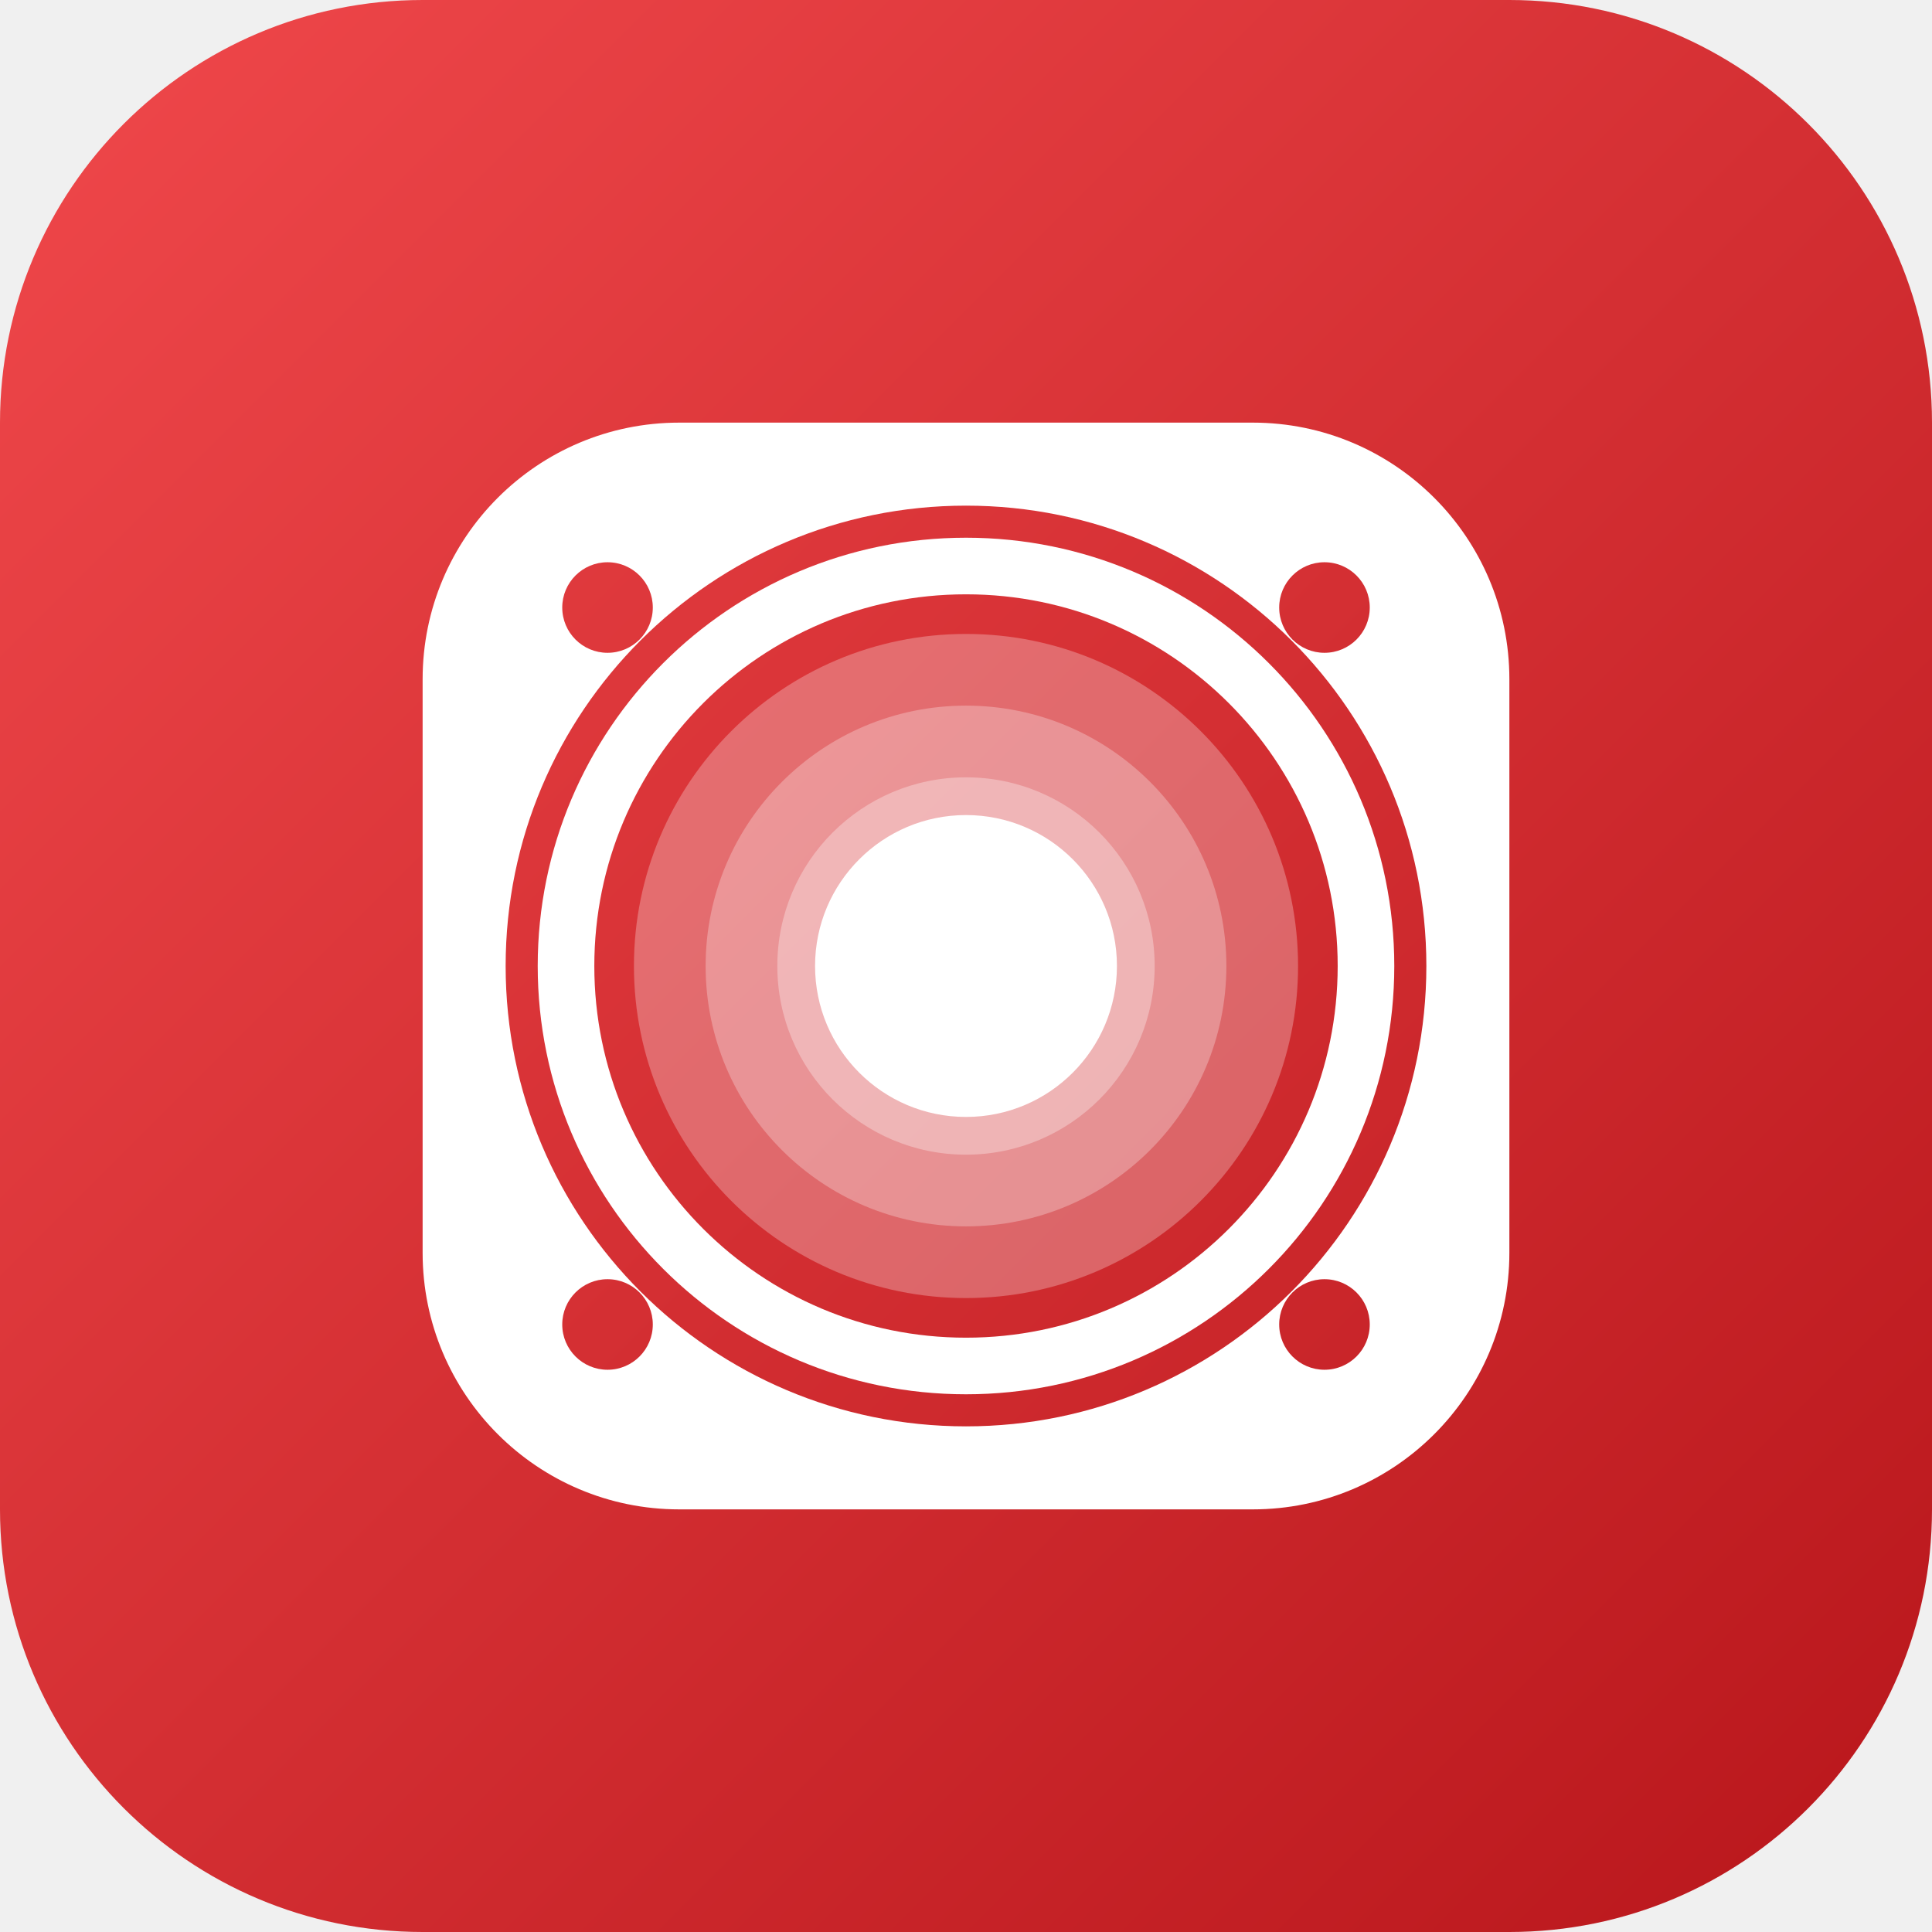
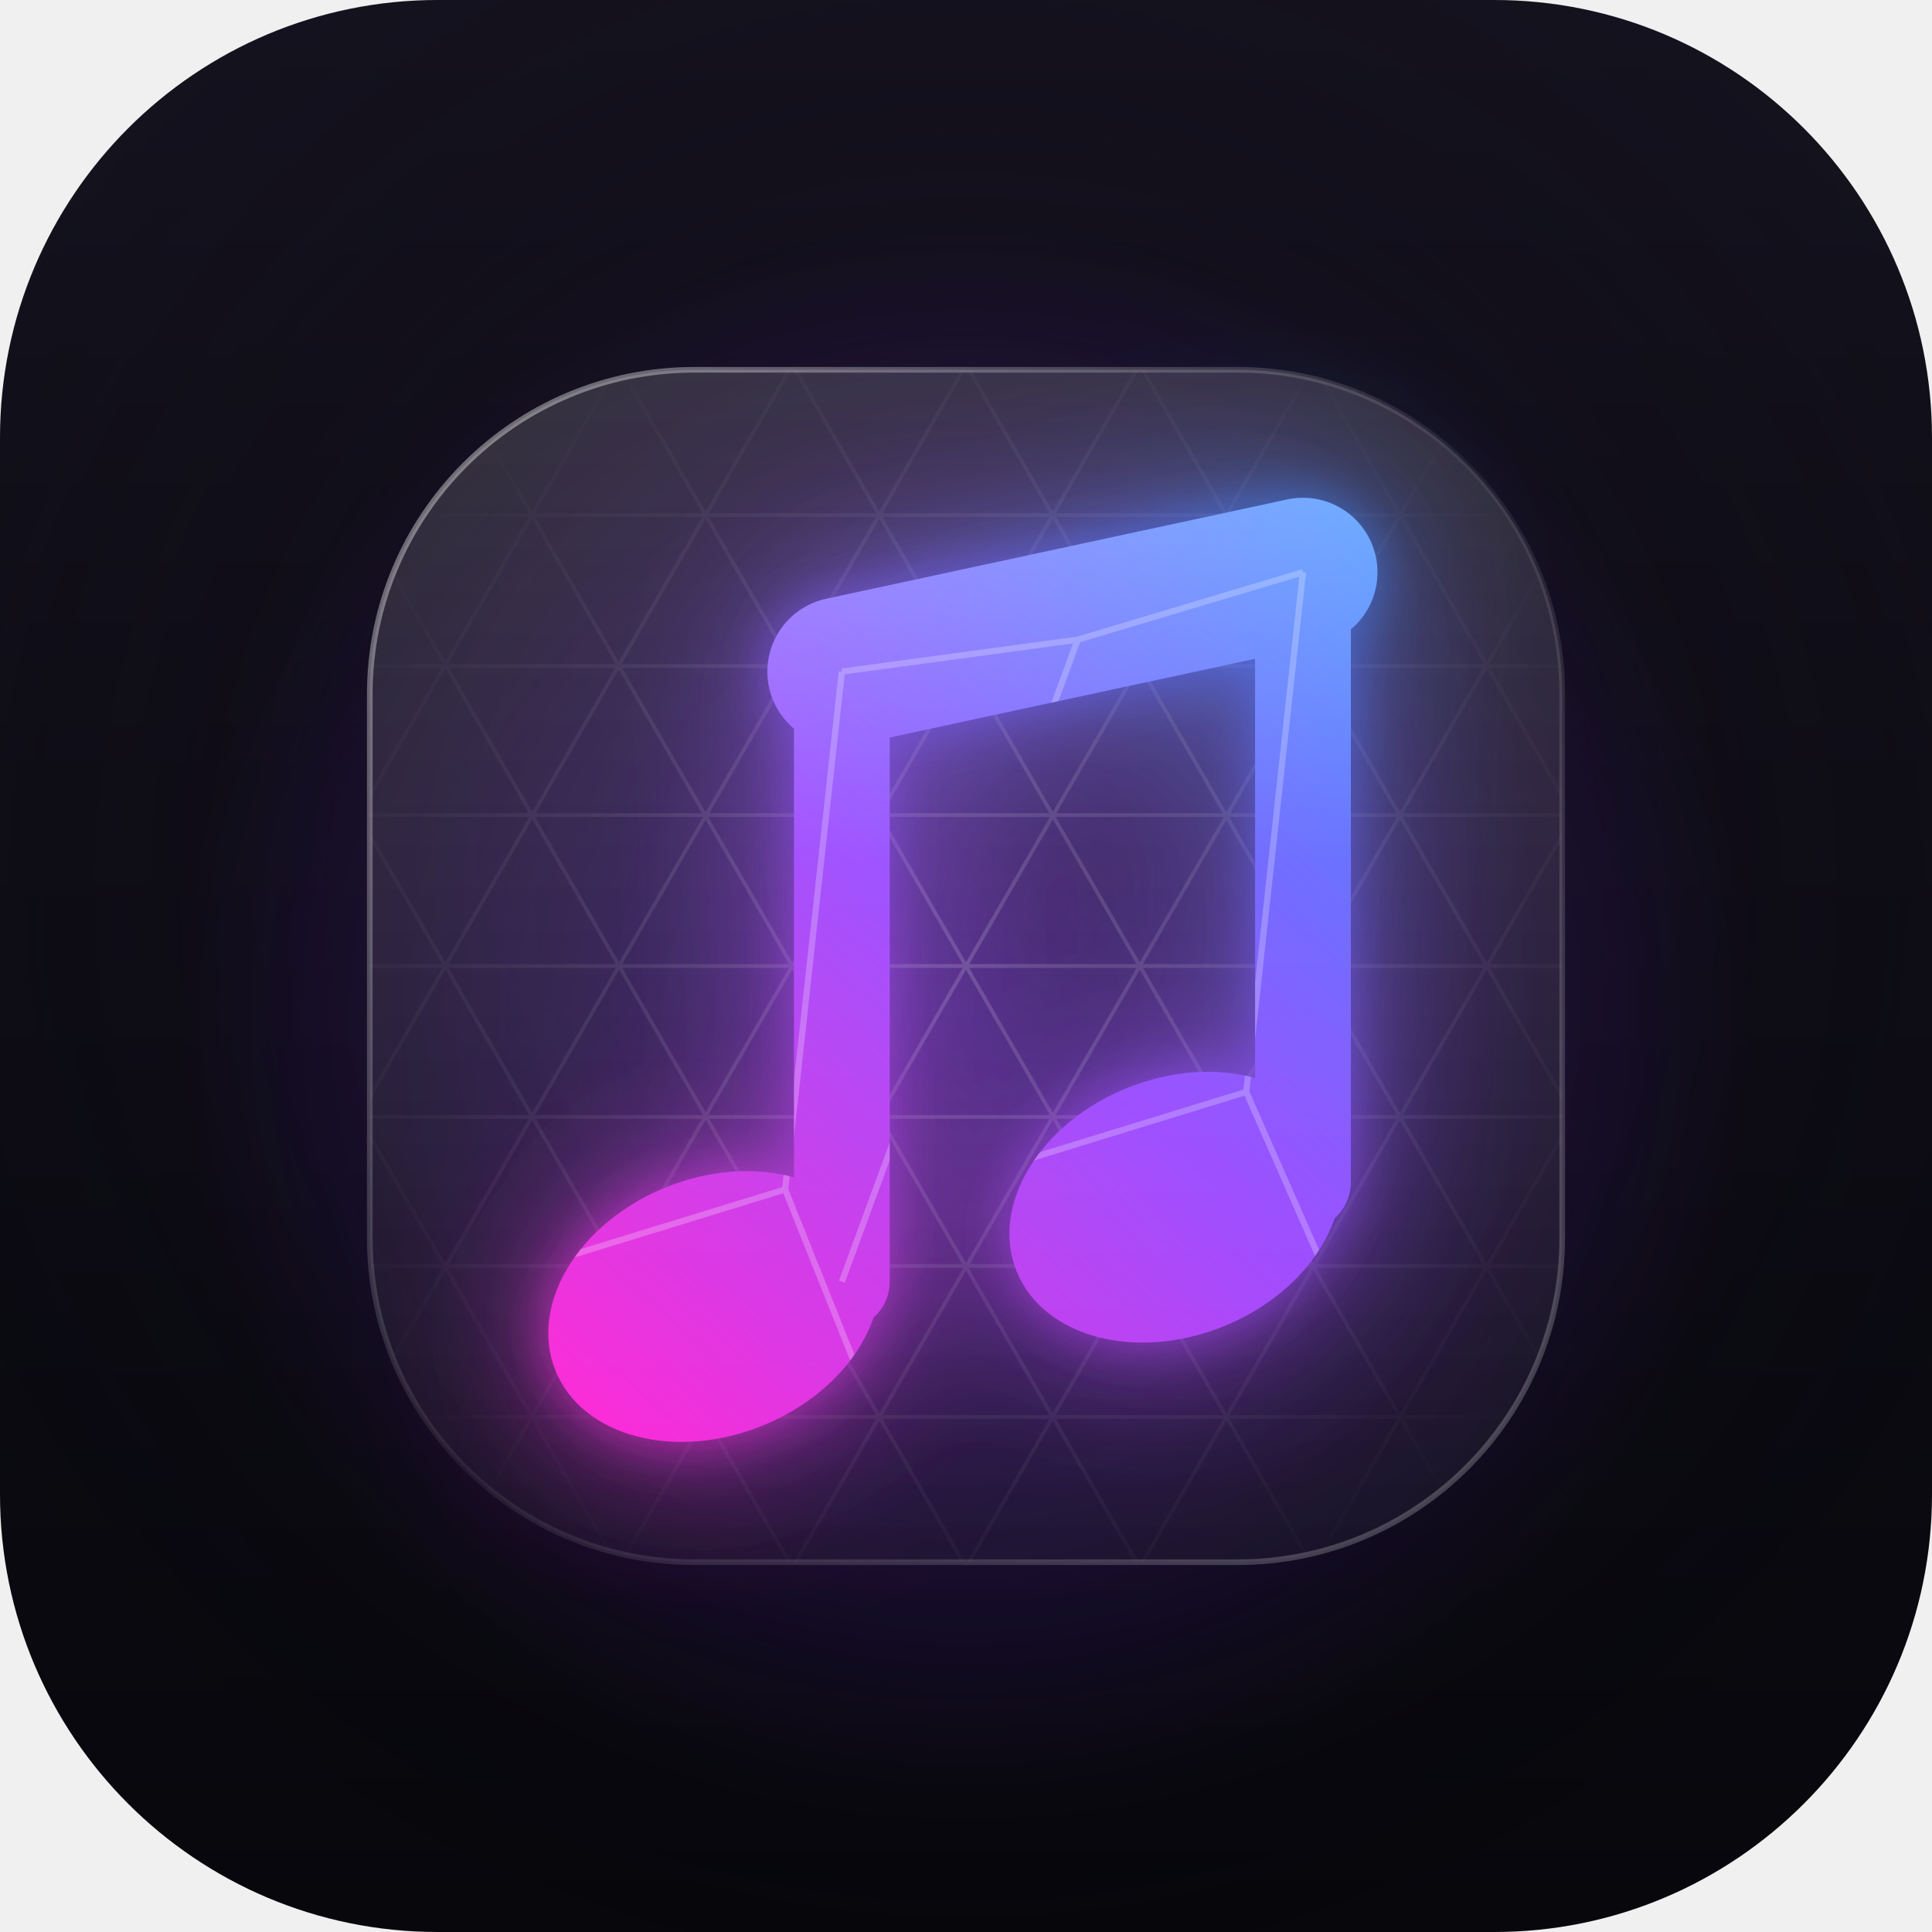
<svg xmlns="http://www.w3.org/2000/svg" width="1024" height="1024" viewBox="0 0 1024 1024">
  <defs>
-     <linearGradient id="bg" x1="0" y1="0" x2="1024" y2="1024" gradientUnits="userSpaceOnUse">
-       <stop offset="0" stop-color="#F0484B" />
-       <stop offset="1" stop-color="#B8161B" />
+     <linearGradient id="tile" x1="0" y1="0" x2="0" y2="1024" gradientUnits="userSpaceOnUse">
+       <stop offset="0" stop-color="#15131F" />
+       <stop offset="1" stop-color="#07070C" />
    </linearGradient>
-     <mask id="frame" maskUnits="userSpaceOnUse" x="0" y="0" width="1024" height="1024">
-       <rect x="224" y="224" width="576" height="576" rx="136" fill="#fff" />
-       <circle cx="512" cy="512" r="244" fill="#000" />
-       <circle cx="322" cy="322" r="24" fill="#000" />
-       <circle cx="702" cy="322" r="24" fill="#000" />
-       <circle cx="322" cy="702" r="24" fill="#000" />
-       <circle cx="702" cy="702" r="24" fill="#000" />
+     <radialGradient id="vignette" cx="512" cy="470" r="620" gradientUnits="userSpaceOnUse">
+       <stop offset="0" stop-color="#2A1640" stop-opacity="0.55" />
+       <stop offset="1" stop-color="#000" stop-opacity="0" />
+     </radialGradient>
+     <linearGradient id="neon" x1="300" y1="760" x2="740" y2="260" gradientUnits="userSpaceOnUse">
+       <stop offset="0" stop-color="#FF2BD6" />
+       <stop offset="0.5" stop-color="#9B4DFF" />
+       <stop offset="1" stop-color="#2E8BFF" />
+     </linearGradient>
+     <linearGradient id="sheen" x1="0" y1="250" x2="0" y2="770" gradientUnits="userSpaceOnUse">
+       <stop offset="0" stop-color="#fff" stop-opacity="0.32" />
+       <stop offset="0.4" stop-color="#fff" stop-opacity="0.04" />
+       <stop offset="1" stop-color="#fff" stop-opacity="0" />
+     </linearGradient>
+     <linearGradient id="glass" x1="0" y1="196" x2="0" y2="828" gradientUnits="userSpaceOnUse">
+       <stop offset="0" stop-color="#fff" stop-opacity="0.14" />
+       <stop offset="1" stop-color="#fff" stop-opacity="0.03" />
+     </linearGradient>
+     <linearGradient id="glassEdge" x1="196" y1="196" x2="828" y2="828" gradientUnits="userSpaceOnUse">
+       <stop offset="0" stop-color="#fff" stop-opacity="0.45" />
+       <stop offset="0.5" stop-color="#fff" stop-opacity="0.06" />
+       <stop offset="1" stop-color="#fff" stop-opacity="0.25" />
+     </linearGradient>
+     <filter id="glow" x="-50%" y="-50%" width="200%" height="200%">
+       <feGaussianBlur stdDeviation="46" />
+     </filter>
+     <filter id="glowTight" x="-50%" y="-50%" width="200%" height="200%">
+       <feGaussianBlur stdDeviation="14" />
+     </filter>
+     <g id="noteShape">
+       <line x1="452" y1="318" x2="712" y2="262" stroke-width="84" stroke-linecap="round" />
+       <line x1="452" y1="318" x2="452" y2="662" stroke-width="54" stroke-linecap="round" />
+       <line x1="712" y1="262" x2="712" y2="606" stroke-width="54" stroke-linecap="round" />
+       <ellipse cx="380" cy="676" rx="96" ry="72" transform="rotate(-22 380 676)" />
+       <ellipse cx="640" cy="620" rx="96" ry="72" transform="rotate(-22 640 620)" />
+     </g>
+     <mask id="noteMask" maskUnits="userSpaceOnUse" x="0" y="0" width="1024" height="1024">
+       <use href="#noteShape" fill="#fff" stroke="#fff" transform="translate(512 512) scale(0.94) translate(-522 -484)" />
    </mask>
+     <clipPath id="plateClip">
+       <rect x="196" y="196" width="632" height="632" rx="172" />
+     </clipPath>
+     <radialGradient id="fadeGrad" cx="512" cy="512" r="380" gradientUnits="userSpaceOnUse">
+       <stop offset="0" stop-color="#fff" />
+       <stop offset="1" stop-color="#000" />
+     </radialGradient>
+     <mask id="fade" maskUnits="userSpaceOnUse" x="0" y="0" width="1024" height="1024">
+       <rect width="1024" height="1024" fill="url(#fadeGrad)" />
+     </mask>
+     <radialGradient id="bloom" cx="512" cy="540" r="420" gradientUnits="userSpaceOnUse">
+       <stop offset="0" stop-color="#7A2CFF" stop-opacity="0.35" />
+       <stop offset="1" stop-color="#7A2CFF" stop-opacity="0" />
+     </radialGradient>
  </defs>
-   <rect width="1024" height="1024" rx="224" fill="url(#bg)" />
-   <g>
-     <rect width="1024" height="1024" fill="#FFFFFF" mask="url(#frame)" />
-     <circle cx="512" cy="512" r="212" fill="none" stroke="#FFFFFF" stroke-width="30" />
-     <circle cx="512" cy="512" r="176" fill="#FFFFFF" fill-opacity="0.28" />
-     <circle cx="512" cy="512" r="138" fill="#FFFFFF" fill-opacity="0.28" />
-     <circle cx="512" cy="512" r="100" fill="#FFFFFF" fill-opacity="0.32" />
-     <circle cx="512" cy="512" r="80" fill="#FFFFFF" />
+   <rect width="1024" height="1024" rx="232" fill="url(#tile)" />
+   <rect width="1024" height="1024" rx="232" fill="url(#vignette)" />
+   <rect width="1024" height="1024" rx="232" fill="url(#bloom)" />
+   <g opacity="0.75" filter="url(#glow)">
+     <rect width="1024" height="1024" fill="url(#neon)" mask="url(#noteMask)" />
+   </g>
+   <rect x="196" y="196" width="632" height="632" rx="172" fill="url(#glass)" stroke="url(#glassEdge)" stroke-width="3" />
+   <g clip-path="url(#plateClip)" mask="url(#fade)">
+     <path d="M-188 -444L1212 -444M990 -572L1690 640M1690 384L990 1596M-188 -364L1212 -364M921 -532L1621 680M1621 344L921 1556M-188 -285L1212 -285M852 -493L1552 720M1552 304L852 1517M-188 -205L1212 -205M783 -453L1483 760M1483 264L783 1477M-188 -125L1212 -125M714 -413L1414 800M1414 224L714 1437M-188 -46L1212 -46M645 -373L1345 839M1345 185L645 1397M-188 34L1212 34M576 -333L1276 879M1276 145L576 1357M-188 114L1212 114M507 -293L1207 919M1207 105L507 1317M-188 193L1212 193M438 -254L1138 959M1138 65L438 1278M-188 273L1212 273M369 -214L1069 999M1069 25L369 1238M-188 353L1212 353M300 -174L1000 1039M1000 -15L300 1198M-188 432L1212 432M231 -134L931 1078M931 -54L231 1158M-188 512L1212 512M162 -94L862 1118M862 -94L162 1118M-188 592L1212 592M93 -54L793 1158M793 -134L93 1078M-188 671L1212 671M24 -15L724 1198M724 -174L24 1039M-188 751L1212 751M-45 25L655 1238M655 -214L-45 999M-188 831L1212 831M-114 65L586 1278M586 -254L-114 959M-188 910L1212 910M-183 105L517 1317M517 -293L-183 919M-188 990L1212 990M-252 145L448 1357M448 -333L-252 879M-188 1070L1212 1070M-321 185L379 1397M379 -373L-321 839M-188 1149L1212 1149M-390 224L310 1437M310 -413L-390 800M-188 1229L1212 1229M-459 264L241 1477M241 -453L-459 760M-188 1309L1212 1309M-528 304L172 1517M172 -493L-528 720M-188 1388L1212 1388M-597 344L103 1556M103 -532L-597 680M-188 1468L1212 1468M-666 384L34 1596M34 -572L-666 640" stroke="#fff" stroke-opacity="0.16" stroke-width="2" fill="none" />
+   </g>
+   <g filter="url(#glowTight)" opacity="0.6">
+     <rect width="1024" height="1024" fill="url(#neon)" mask="url(#noteMask)" />
+   </g>
+   <rect width="1024" height="1024" fill="url(#neon)" mask="url(#noteMask)" />
+   <rect width="1024" height="1024" fill="url(#sheen)" mask="url(#noteMask)" />
+   <g mask="url(#noteMask)">
+     <g transform="translate(512 512) scale(0.94) translate(-522 -484)" stroke="#fff" stroke-opacity="0.24" stroke-width="3.5" fill="none">
+       <path d="M290 650 L420 610 L470 735 M420 610 L452 318 M550 595 L680 555 L735 680 M680 555 L712 262 M452 318 L585 300 L712 262 M585 300 L452 662" />
+     </g>
  </g>
</svg>
